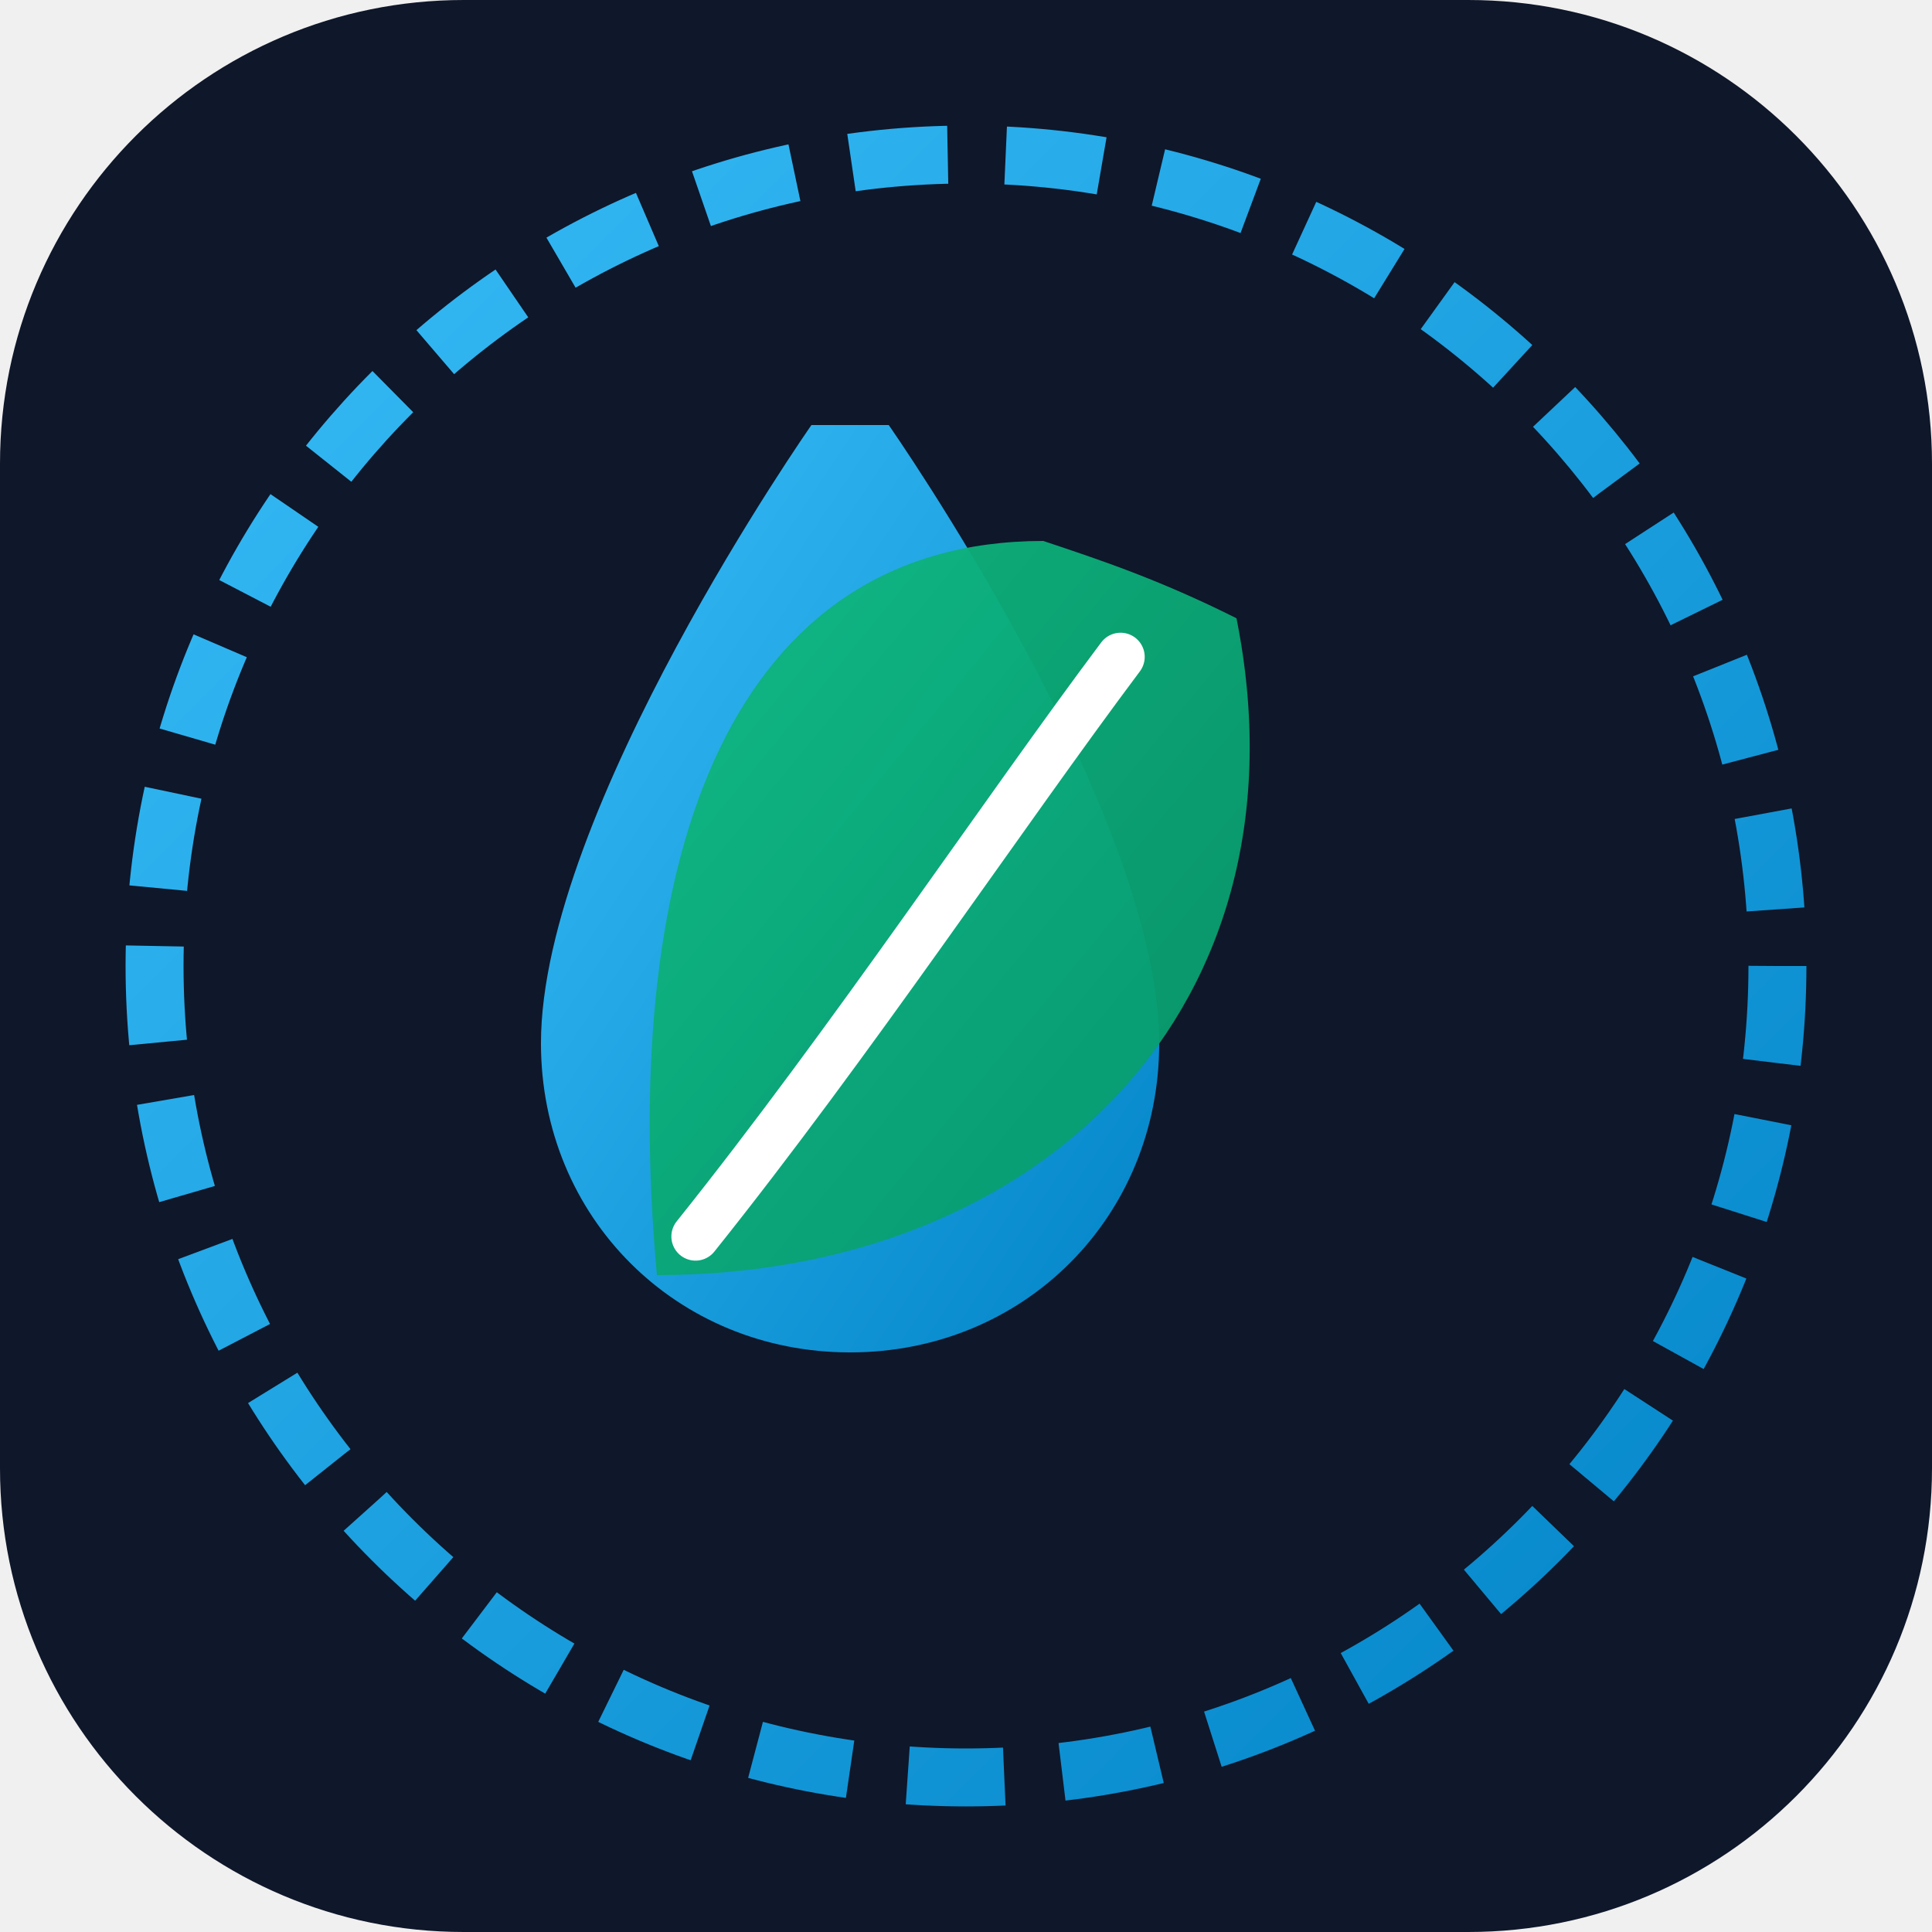
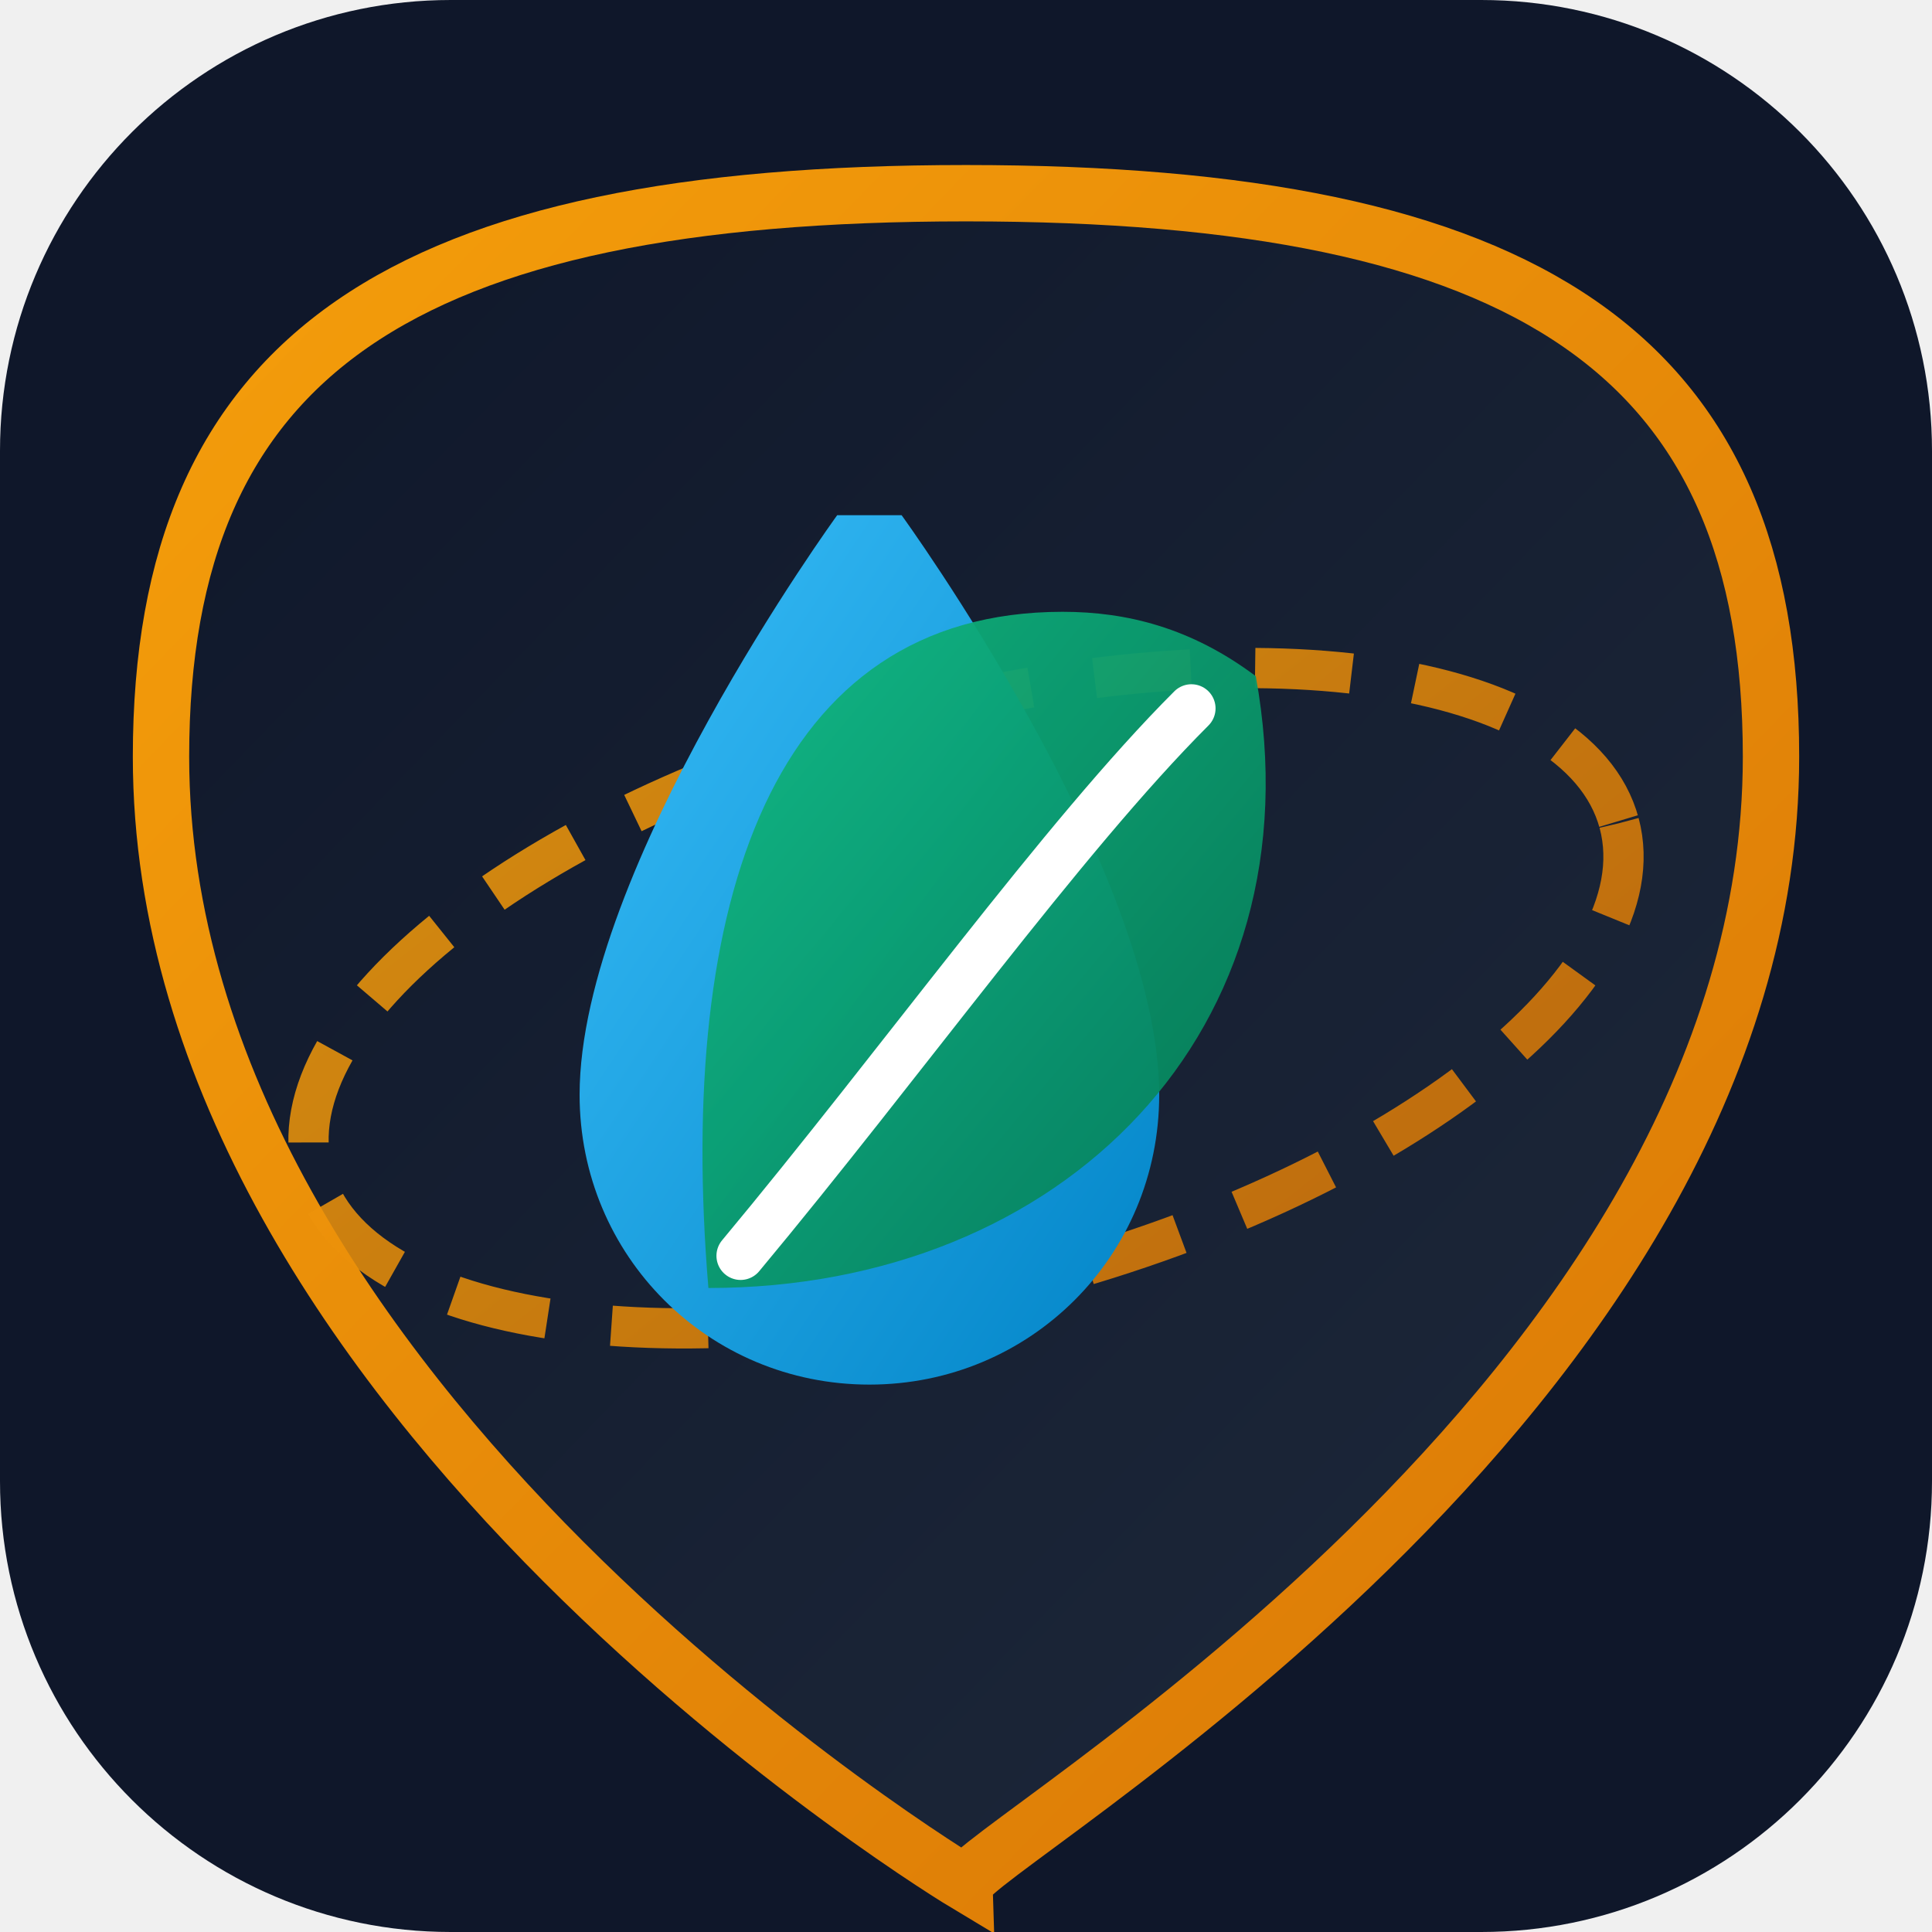
- <svg xmlns="http://www.w3.org/2000/svg" viewBox="0 0 100 100" width="100%" height="100%">
+ <svg xmlns="http://www.w3.org/2000/svg" viewBox="0 0 120 120" width="100%" height="100%">
  <defs>
-     <linearGradient id="foodGradFavi" x1="0%" y1="0%" x2="100%" y2="100%">
+     <linearGradient id="shieldGradFavi" x1="0%" y1="0%" x2="100%" y2="100%">
+       <stop offset="0%" stop-color="#0F172A" />
+       <stop offset="100%" stop-color="#1E293B" />
+     </linearGradient>
+     <linearGradient id="goldGradFavi" x1="0%" y1="0%" x2="100%" y2="100%">
+       <stop offset="0%" stop-color="#F59E0B" />
+       <stop offset="100%" stop-color="#D97706" />
+     </linearGradient>
+     <linearGradient id="emeraldGradFavi" x1="0%" y1="0%" x2="100%" y2="100%">
      <stop offset="0%" stop-color="#10B981" />
-       <stop offset="100%" stop-color="#059669" />
+       <stop offset="100%" stop-color="#047857" />
    </linearGradient>
-     <linearGradient id="cleanGradFavi" x1="0%" y1="0%" x2="100%" y2="100%">
+     <linearGradient id="azureGradFavi" x1="0%" y1="0%" x2="100%" y2="100%">
      <stop offset="0%" stop-color="#38BDF8" />
      <stop offset="100%" stop-color="#0284C7" />
    </linearGradient>
  </defs>
-   <rect width="100" height="100" rx="24" fill="#0F172A" />
-   <circle cx="50" cy="50" r="42" fill="none" stroke="url(#cleanGradFavi)" stroke-width="3" stroke-dasharray="5 3" />
-   <path d="M 42 22 C 42 22 28 42 28 54 C 28 63 35 70 44 70 C 53 70 60 63 60 54 C 60 42 46 22 46 22 Z" fill="url(#cleanGradFavi)" />
-   <path d="M 54 28 C 38 28 32 44 34 66 C 54 66 68 52 64 32 C 60 30 57 29 54 28 Z" fill="url(#foodGradFavi)" opacity="0.95" />
-   <path d="M 36 64 C 44 54 52 42 58 34" stroke="#FFFFFF" stroke-width="2.5" stroke-linecap="round" />
+   <rect width="120" height="120" rx="28" fill="#0F172A" />
+   <g transform="translate(0, 0)">
+     <path d="M 60 12 C 95 12 110 22 110 47 C 110 87 60 115 60 117 C 60 117 10 87 10 47 C 10 22 25 12 60 12 Z" fill="url(#shieldGradFavi)" stroke="url(#goldGradFavi)" stroke-width="3.5" />
+     <ellipse cx="60" cy="62" rx="42" ry="18" fill="none" stroke="url(#goldGradFavi)" stroke-width="2.5" stroke-dasharray="6 4" opacity="0.85" transform="rotate(-15 60 62)" />
+     <path d="M 52 32 C 52 32 36 54 36 68 C 36 78 44 86 54 86 C 64 86 72 78 72 68 C 72 54 56 32 56 32 Z" fill="url(#azureGradFavi)" />
+     <path d="M 66 38 C 48 38 42 56 44 80 C 66 80 82 64 78 42 C 74 39 70 38 66 38 Z" fill="url(#emeraldGradFavi)" opacity="0.95" />
+     <path d="M 46 78 C 56 66 66 52 74 44" stroke="#FFFFFF" stroke-width="3" stroke-linecap="round" />
+   </g>
</svg>
